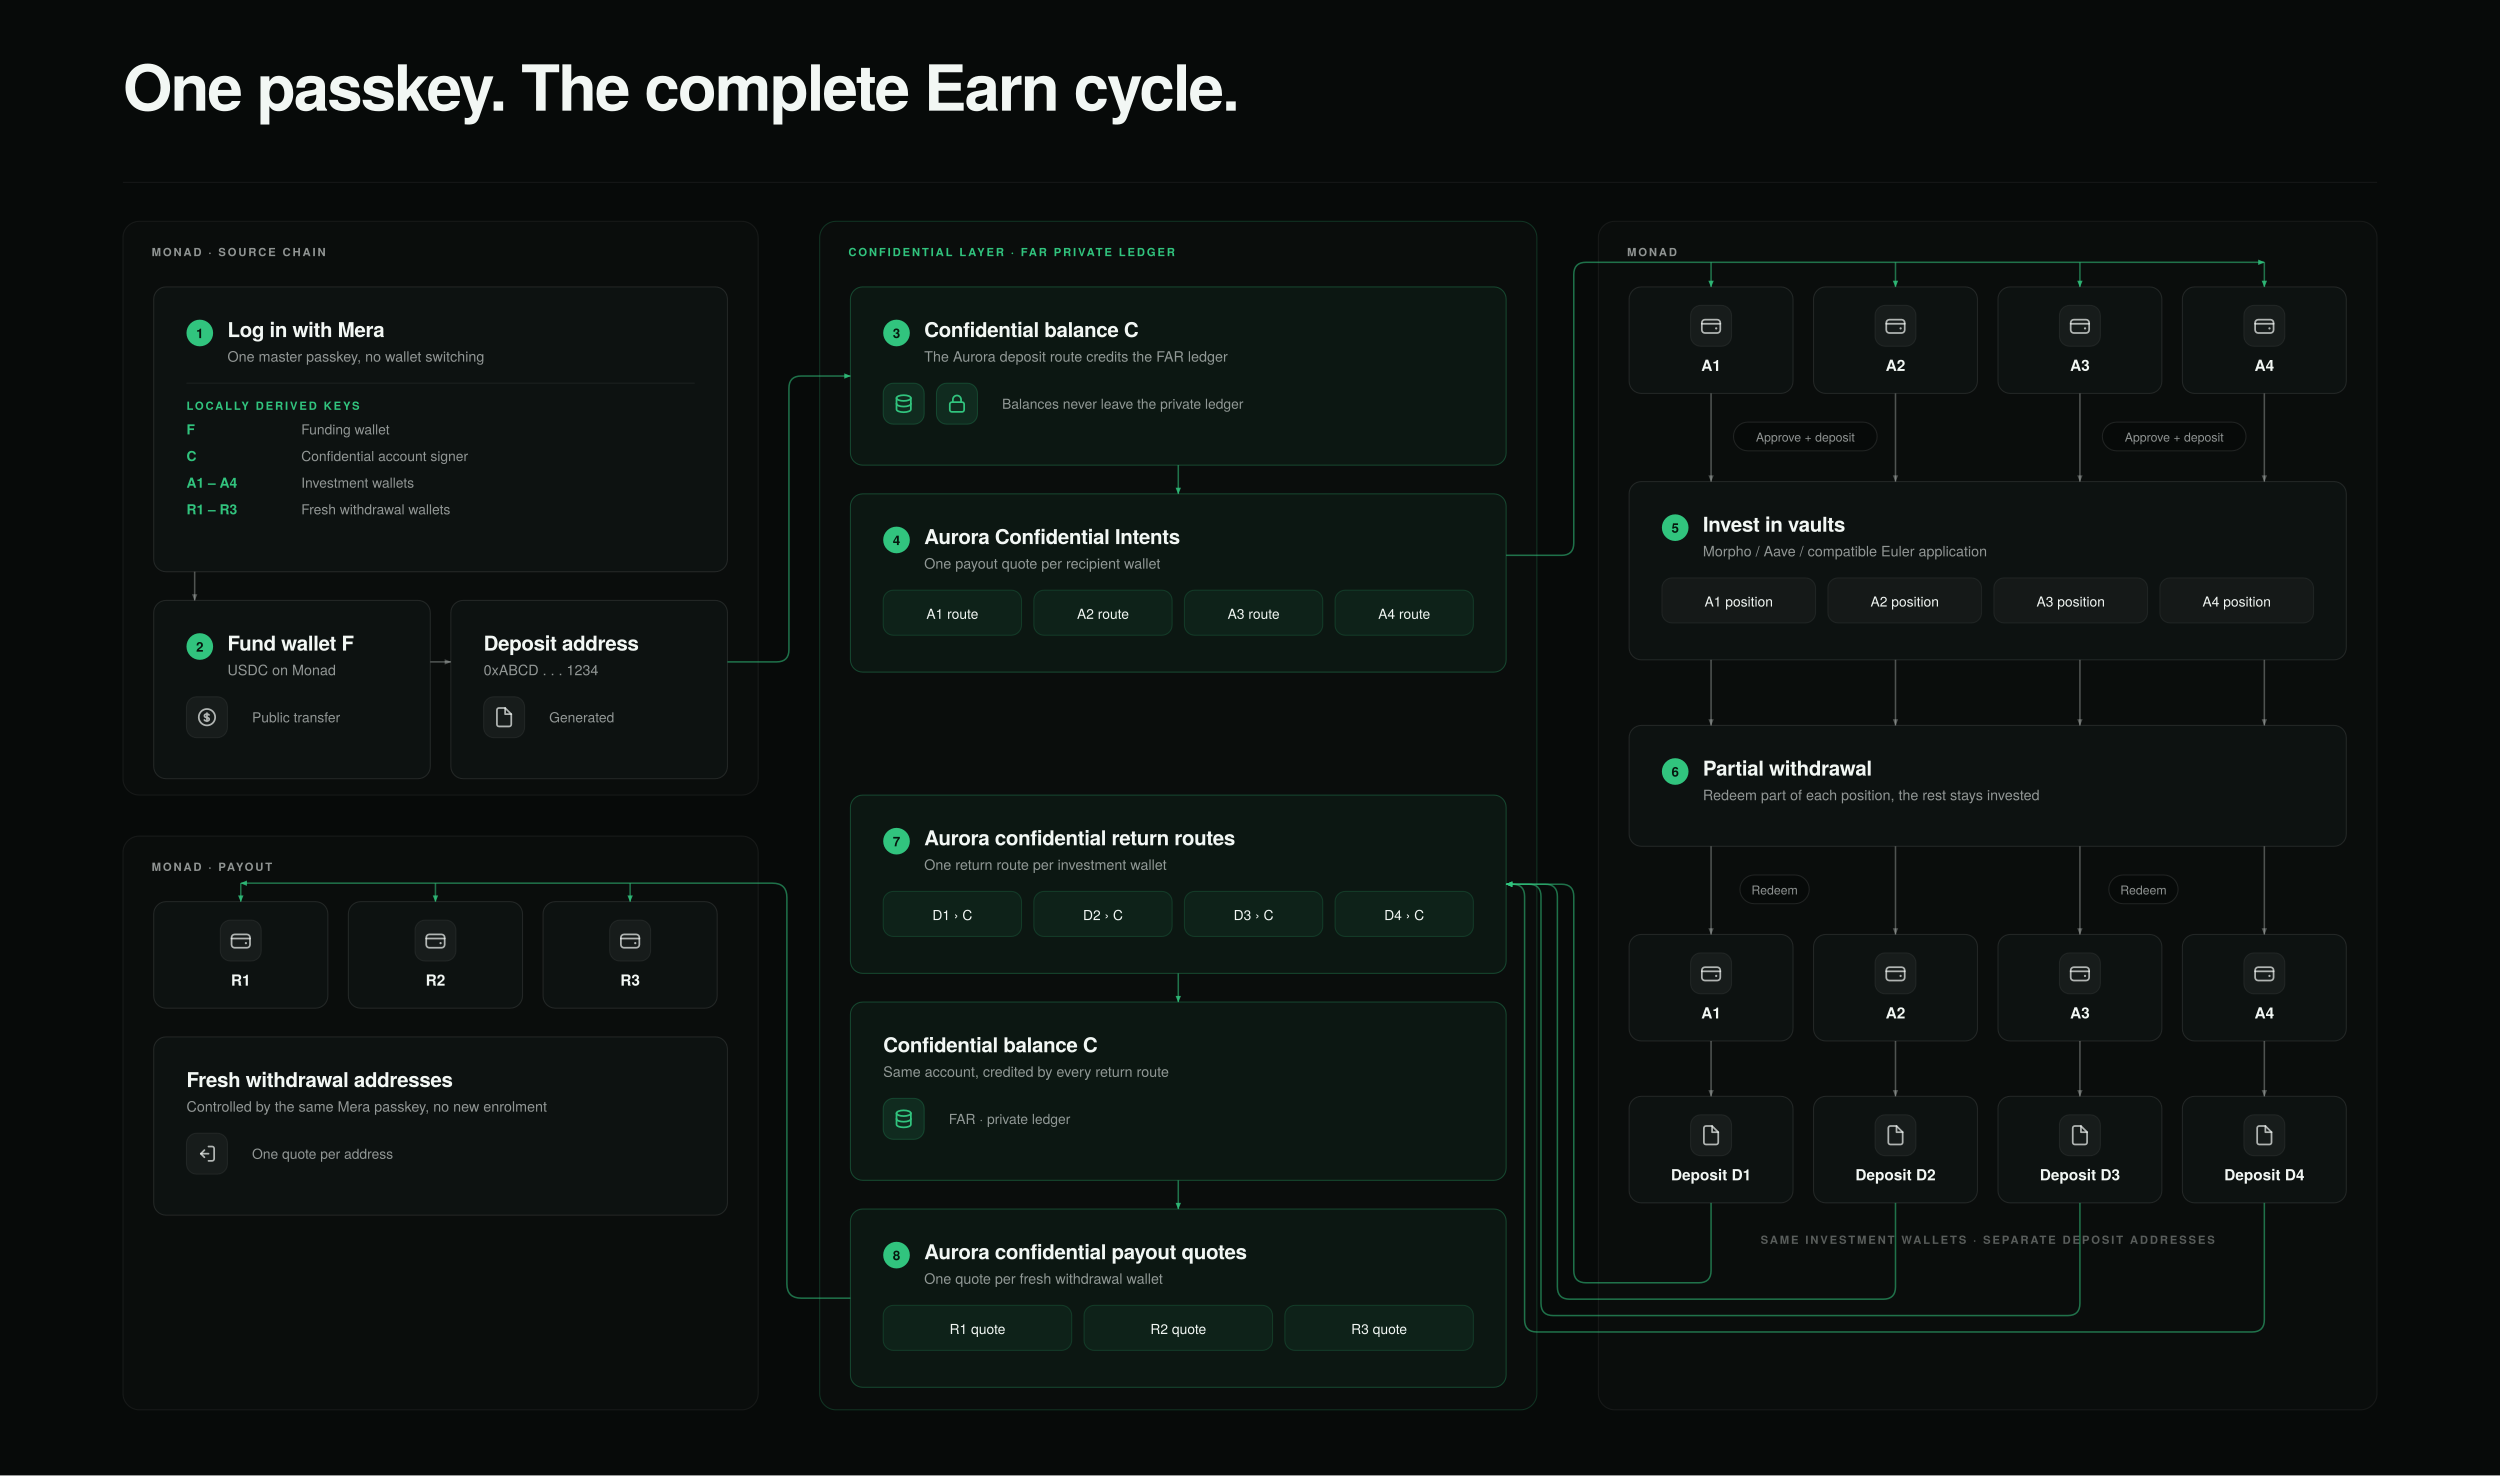
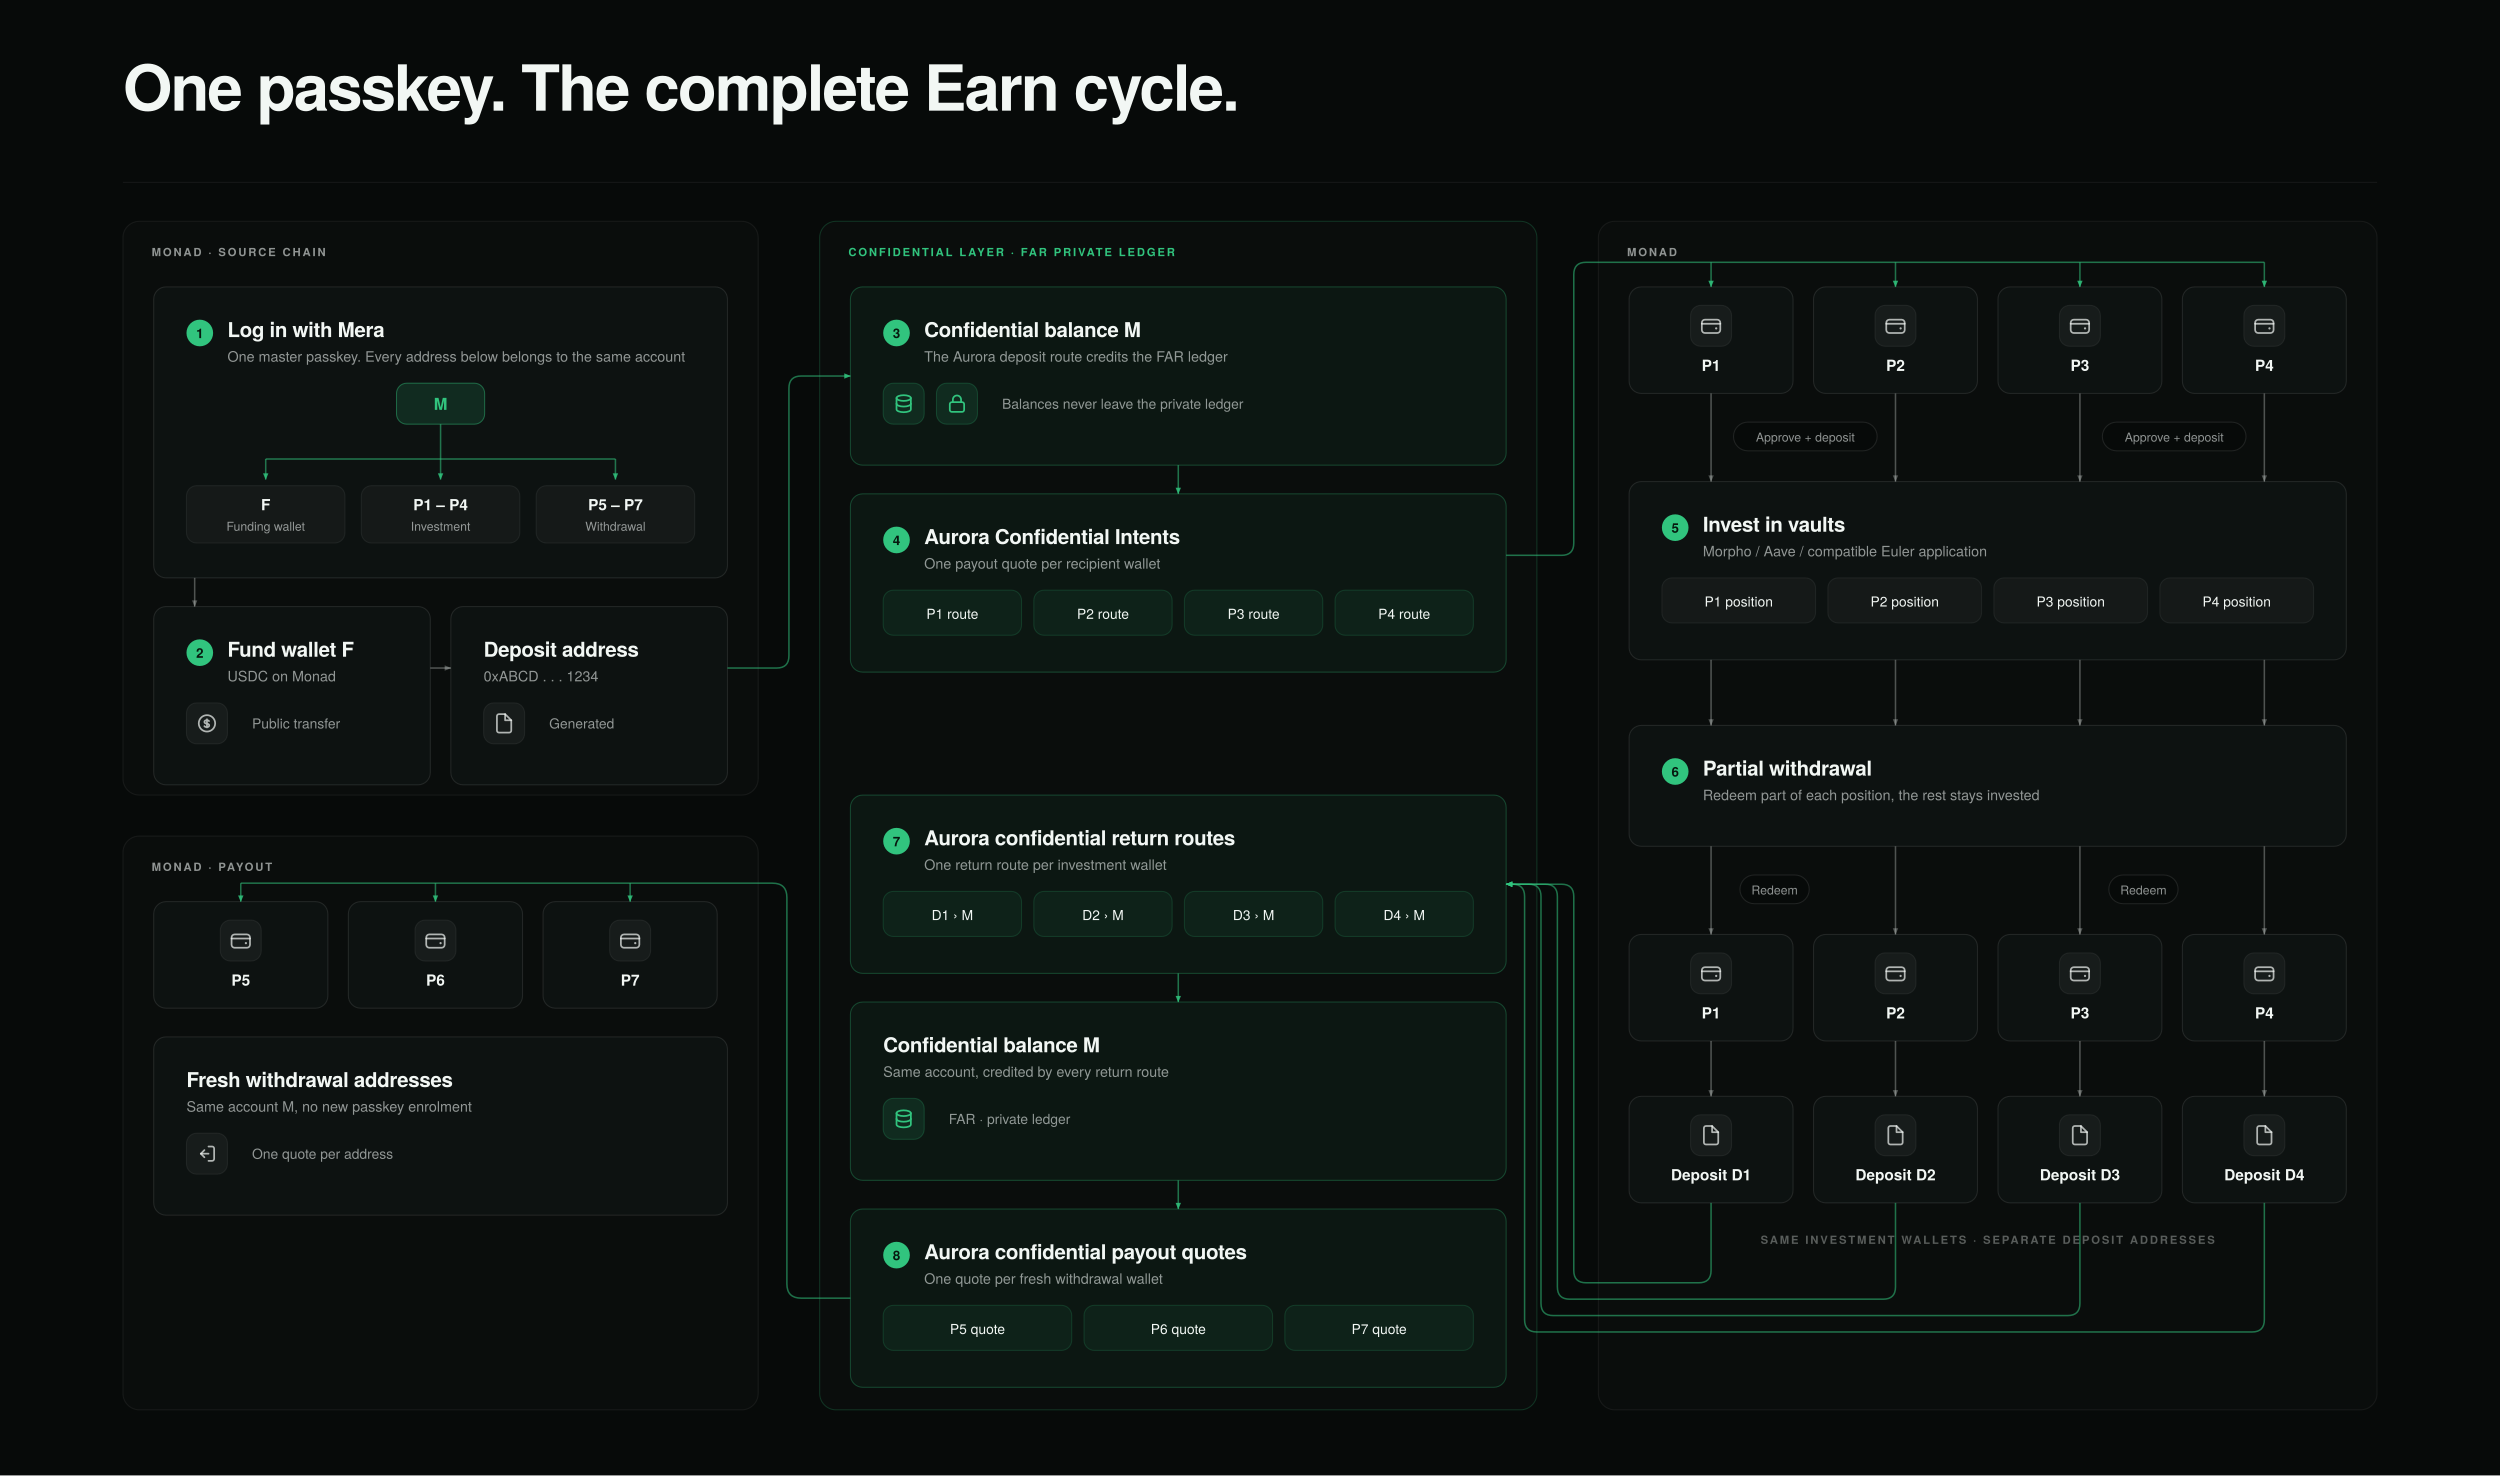
<svg xmlns="http://www.w3.org/2000/svg" width="2440" height="1440" viewBox="0 0 2440 1440">
  <defs>
    <marker id="tipN" viewBox="0 0 10 10" refX="8" refY="5" markerWidth="5" markerHeight="5" orient="auto">
      <path d="M0,1.5 L8.5,5 L0,8.5 Z" fill="rgba(242,247,244,0.3)" />
    </marker>
    <marker id="tipP" viewBox="0 0 10 10" refX="8" refY="5" markerWidth="5" markerHeight="5" orient="auto">
      <path d="M0,1.5 L8.5,5 L0,8.5 Z" fill="#31c47e" fill-opacity="0.85" />
    </marker>
  </defs>
  <rect width="2440" height="1440" fill="#070a09" />
  <text x="120" y="108" font-family="Helvetica Neue" font-size="62" font-weight="700" fill="#f2f7f4" letter-spacing="-1.8" text-anchor="start">One passkey. The complete Earn cycle.</text>
  <path d="M120,178 H2320" stroke="rgba(255,255,255,0.06)" />
  <rect x="120" y="216" width="620" height="560" rx="16" fill="rgba(255,255,255,0.014)" stroke="rgba(255,255,255,0.06)" />
  <text x="148" y="250" font-family="Helvetica Neue" font-size="11" font-weight="600" fill="rgba(242,247,244,0.58)" letter-spacing="1.8" text-anchor="start">MONAD · SOURCE CHAIN</text>
  <rect x="800" y="216" width="700" height="1160" rx="16" fill="rgba(255,255,255,0.014)" stroke="rgba(49,196,126,0.22)" />
  <text x="828" y="250" font-family="Helvetica Neue" font-size="11" font-weight="600" fill="#31c47e" letter-spacing="1.8" text-anchor="start">CONFIDENTIAL LAYER · FAR PRIVATE LEDGER</text>
  <rect x="1560" y="216" width="760" height="1160" rx="16" fill="rgba(255,255,255,0.014)" stroke="rgba(255,255,255,0.06)" />
  <text x="1588" y="250" font-family="Helvetica Neue" font-size="11" font-weight="600" fill="rgba(242,247,244,0.58)" letter-spacing="1.8" text-anchor="start">MONAD</text>
  <rect x="120" y="816" width="620" height="560" rx="16" fill="rgba(255,255,255,0.014)" stroke="rgba(255,255,255,0.06)" />
  <text x="148" y="850" font-family="Helvetica Neue" font-size="11" font-weight="600" fill="rgba(242,247,244,0.58)" letter-spacing="1.8" text-anchor="start">MONAD · PAYOUT</text>
-   <rect x="150" y="280" width="560" height="278" rx="12" fill="#0d1211" stroke="rgba(255,255,255,0.1)" />
+   <rect x="150" y="280" width="560" height="284" rx="12" fill="#0d1211" stroke="rgba(255,255,255,0.1)" />
  <circle cx="195" cy="325" r="13" fill="#31c47e" />
  <text x="195" y="330" font-family="Helvetica Neue" font-size="13" font-weight="700" fill="#06170e" letter-spacing="0" text-anchor="middle">1</text>
  <text x="222" y="329" font-family="Helvetica Neue" font-size="20" font-weight="600" fill="#f2f7f4" letter-spacing="-0.3" text-anchor="start">Log in with Mera</text>
-   <text x="222" y="353" font-family="Helvetica Neue" font-size="14" font-weight="400" fill="rgba(242,247,244,0.58)" letter-spacing="0" text-anchor="start">One master passkey, no wallet switching</text>
-   <path d="M182,374 H678" stroke="rgba(255,255,255,0.06)" />
-   <text x="182" y="400" font-family="Helvetica Neue" font-size="11" font-weight="600" fill="#31c47e" letter-spacing="1.8" text-anchor="start">LOCALLY DERIVED KEYS</text>
-   <text x="182" y="424" font-family="Helvetica Neue" font-size="13.5" font-weight="600" fill="#31c47e" letter-spacing="0" text-anchor="start">F</text>
-   <text x="294" y="424" font-family="Helvetica Neue" font-size="13.5" font-weight="400" fill="rgba(242,247,244,0.58)" letter-spacing="0" text-anchor="start">Funding wallet</text>
-   <text x="182" y="450" font-family="Helvetica Neue" font-size="13.5" font-weight="600" fill="#31c47e" letter-spacing="0" text-anchor="start">C</text>
-   <text x="294" y="450" font-family="Helvetica Neue" font-size="13.5" font-weight="400" fill="rgba(242,247,244,0.58)" letter-spacing="0" text-anchor="start">Confidential account signer</text>
-   <text x="182" y="476" font-family="Helvetica Neue" font-size="13.5" font-weight="600" fill="#31c47e" letter-spacing="0" text-anchor="start">A1 – A4</text>
-   <text x="294" y="476" font-family="Helvetica Neue" font-size="13.5" font-weight="400" fill="rgba(242,247,244,0.58)" letter-spacing="0" text-anchor="start">Investment wallets</text>
-   <text x="182" y="502" font-family="Helvetica Neue" font-size="13.5" font-weight="600" fill="#31c47e" letter-spacing="0" text-anchor="start">R1 – R3</text>
-   <text x="294" y="502" font-family="Helvetica Neue" font-size="13.5" font-weight="400" fill="rgba(242,247,244,0.58)" letter-spacing="0" text-anchor="start">Fresh withdrawal wallets</text>
-   <rect x="150" y="586" width="270" height="174" rx="12" fill="#0d1211" stroke="rgba(255,255,255,0.1)" />
-   <circle cx="195" cy="631" r="13" fill="#31c47e" />
-   <text x="195" y="636" font-family="Helvetica Neue" font-size="13" font-weight="700" fill="#06170e" letter-spacing="0" text-anchor="middle">2</text>
-   <text x="222" y="635" font-family="Helvetica Neue" font-size="20" font-weight="600" fill="#f2f7f4" letter-spacing="-0.3" text-anchor="start">Fund wallet F</text>
-   <text x="222" y="659" font-family="Helvetica Neue" font-size="14" font-weight="400" fill="rgba(242,247,244,0.58)" letter-spacing="0" text-anchor="start">USDC on Monad</text>
-   <rect x="182" y="680" width="40" height="40" rx="10" fill="rgba(255,255,255,0.045)" stroke="rgba(255,255,255,0.06)" />
-   <g transform="translate(190 688) scale(1)" color="rgba(242,247,244,0.7)" stroke="rgba(242,247,244,0.7)" stroke-width="1.7" fill="none" stroke-linecap="round" stroke-linejoin="round">
+   <text x="222" y="353" font-family="Helvetica Neue" font-size="14" font-weight="400" fill="rgba(242,247,244,0.58)" letter-spacing="0" text-anchor="start">One master passkey. Every address below belongs to the same account</text>
+   <rect x="387" y="374" width="86" height="40" rx="10" fill="rgba(49,196,126,0.14)" stroke="rgba(49,196,126,0.45)" />
+   <text x="430" y="400" font-family="Helvetica Neue" font-size="16" font-weight="700" fill="#31c47e" letter-spacing="0" text-anchor="middle">M</text>
+   <path d="M430,414 V448" stroke="rgba(49,196,126,0.55)" stroke-width="1.5" fill="none" />
+   <path d="M259.333,448 H600.667" stroke="rgba(49,196,126,0.55)" stroke-width="1.5" fill="none" />
+   <path d="M259.333,448 V468" stroke="rgba(49,196,126,0.55)" stroke-width="1.5" fill="none" marker-end="url(#tipP)" />
+   <path d="M430,448 V468" stroke="rgba(49,196,126,0.55)" stroke-width="1.5" fill="none" marker-end="url(#tipP)" />
+   <path d="M600.667,448 V468" stroke="rgba(49,196,126,0.55)" stroke-width="1.5" fill="none" marker-end="url(#tipP)" />
+   <rect x="182" y="474" width="154.667" height="56" rx="10" fill="rgba(255,255,255,0.035)" stroke="rgba(255,255,255,0.06)" />
+   <text x="259.333" y="498" font-family="Helvetica Neue" font-size="15" font-weight="600" fill="#f2f7f4" letter-spacing="0" text-anchor="middle">F</text>
+   <text x="259.333" y="518" font-family="Helvetica Neue" font-size="12" font-weight="400" fill="rgba(242,247,244,0.58)" letter-spacing="0" text-anchor="middle">Funding wallet</text>
+   <rect x="352.667" y="474" width="154.667" height="56" rx="10" fill="rgba(255,255,255,0.035)" stroke="rgba(255,255,255,0.06)" />
+   <text x="430" y="498" font-family="Helvetica Neue" font-size="15" font-weight="600" fill="#f2f7f4" letter-spacing="0" text-anchor="middle">P1 – P4</text>
+   <text x="430" y="518" font-family="Helvetica Neue" font-size="12" font-weight="400" fill="rgba(242,247,244,0.58)" letter-spacing="0" text-anchor="middle">Investment</text>
+   <rect x="523.333" y="474" width="154.667" height="56" rx="10" fill="rgba(255,255,255,0.035)" stroke="rgba(255,255,255,0.06)" />
+   <text x="600.667" y="498" font-family="Helvetica Neue" font-size="15" font-weight="600" fill="#f2f7f4" letter-spacing="0" text-anchor="middle">P5 – P7</text>
+   <text x="600.667" y="518" font-family="Helvetica Neue" font-size="12" font-weight="400" fill="rgba(242,247,244,0.58)" letter-spacing="0" text-anchor="middle">Withdrawal</text>
+   <rect x="150" y="592" width="270" height="174" rx="12" fill="#0d1211" stroke="rgba(255,255,255,0.1)" />
+   <circle cx="195" cy="637" r="13" fill="#31c47e" />
+   <text x="195" y="642" font-family="Helvetica Neue" font-size="13" font-weight="700" fill="#06170e" letter-spacing="0" text-anchor="middle">2</text>
+   <text x="222" y="641" font-family="Helvetica Neue" font-size="20" font-weight="600" fill="#f2f7f4" letter-spacing="-0.3" text-anchor="start">Fund wallet F</text>
+   <text x="222" y="665" font-family="Helvetica Neue" font-size="14" font-weight="400" fill="rgba(242,247,244,0.58)" letter-spacing="0" text-anchor="start">USDC on Monad</text>
+   <rect x="182" y="686" width="40" height="40" rx="10" fill="rgba(255,255,255,0.045)" stroke="rgba(255,255,255,0.06)" />
+   <g transform="translate(190 694) scale(1)" color="rgba(242,247,244,0.7)" stroke="rgba(242,247,244,0.7)" stroke-width="1.7" fill="none" stroke-linecap="round" stroke-linejoin="round">
    <circle cx="12" cy="12" r="8" />
    <path d="M12 8v8M14 9.8c-.5-.6-1.3-.9-2.2-.9-1.3 0-2.3.7-2.3 1.7s.9 1.5 2.3 1.7 2.4.6 2.4 1.7-1 1.7-2.4 1.7c-1 0-1.8-.3-2.3-1" />
  </g>
-   <text x="246" y="705" font-family="Helvetica Neue" font-size="13.5" font-weight="400" fill="rgba(242,247,244,0.58)" letter-spacing="0" text-anchor="start">Public transfer</text>
-   <rect x="440" y="586" width="270" height="174" rx="12" fill="#0d1211" stroke="rgba(255,255,255,0.1)" />
-   <text x="472" y="635" font-family="Helvetica Neue" font-size="20" font-weight="600" fill="#f2f7f4" letter-spacing="-0.3" text-anchor="start">Deposit address</text>
-   <text x="472" y="659" font-family="Helvetica Neue" font-size="14" font-weight="400" fill="rgba(242,247,244,0.58)" letter-spacing="0" text-anchor="start">0xABCD . . . 1234</text>
-   <rect x="472" y="680" width="40" height="40" rx="10" fill="rgba(255,255,255,0.045)" stroke="rgba(255,255,255,0.06)" />
-   <g transform="translate(480 688) scale(1)" color="rgba(242,247,244,0.7)" stroke="rgba(242,247,244,0.7)" stroke-width="1.7" fill="none" stroke-linecap="round" stroke-linejoin="round">
-     <path d="M13 3H7a2 2 0 0 0-2 2v14a2 2 0 0 0 2 2h10a2 2 0 0 0 2-2V9l-6-6Z" />
-     <path d="M13 3v6h6" />
-   </g>
-   <text x="536" y="705" font-family="Helvetica Neue" font-size="13.5" font-weight="400" fill="rgba(242,247,244,0.58)" letter-spacing="0" text-anchor="start">Generated</text>
-   <path d="M190,558 V586" stroke="rgba(242,247,244,0.3)" stroke-width="1.5" fill="none" marker-end="url(#tipN)" />
-   <path d="M420,646 H440" stroke="rgba(242,247,244,0.3)" stroke-width="1.5" fill="none" marker-end="url(#tipN)" />
+   <text x="246" y="711" font-family="Helvetica Neue" font-size="13.5" font-weight="400" fill="rgba(242,247,244,0.58)" letter-spacing="0" text-anchor="start">Public transfer</text>
+   <rect x="440" y="592" width="270" height="174" rx="12" fill="#0d1211" stroke="rgba(255,255,255,0.1)" />
+   <text x="472" y="641" font-family="Helvetica Neue" font-size="20" font-weight="600" fill="#f2f7f4" letter-spacing="-0.3" text-anchor="start">Deposit address</text>
+   <text x="472" y="665" font-family="Helvetica Neue" font-size="14" font-weight="400" fill="rgba(242,247,244,0.58)" letter-spacing="0" text-anchor="start">0xABCD . . . 1234</text>
+   <rect x="472" y="686" width="40" height="40" rx="10" fill="rgba(255,255,255,0.045)" stroke="rgba(255,255,255,0.06)" />
+   <g transform="translate(480 694) scale(1)" color="rgba(242,247,244,0.7)" stroke="rgba(242,247,244,0.7)" stroke-width="1.7" fill="none" stroke-linecap="round" stroke-linejoin="round">
+     <path d="M13 3H7a2 2 0 0 0-2 2v14a2 2 0 0 0 2 2h10a2 2 0 0 0 2-2V9l-6-6Z" />
+     <path d="M13 3v6h6" />
+   </g>
+   <text x="536" y="711" font-family="Helvetica Neue" font-size="13.5" font-weight="400" fill="rgba(242,247,244,0.58)" letter-spacing="0" text-anchor="start">Generated</text>
+   <path d="M190,564 V592" stroke="rgba(242,247,244,0.3)" stroke-width="1.5" fill="none" marker-end="url(#tipN)" />
+   <path d="M420,652 H440" stroke="rgba(242,247,244,0.3)" stroke-width="1.5" fill="none" marker-end="url(#tipN)" />
  <rect x="830" y="280" width="640" height="174" rx="12" fill="#0c1712" stroke="rgba(49,196,126,0.3)" />
  <circle cx="875" cy="325" r="13" fill="#31c47e" />
  <text x="875" y="330" font-family="Helvetica Neue" font-size="13" font-weight="700" fill="#06170e" letter-spacing="0" text-anchor="middle">3</text>
-   <text x="902" y="329" font-family="Helvetica Neue" font-size="20" font-weight="600" fill="#f2f7f4" letter-spacing="-0.3" text-anchor="start">Confidential balance C</text>
+   <text x="902" y="329" font-family="Helvetica Neue" font-size="20" font-weight="600" fill="#f2f7f4" letter-spacing="-0.3" text-anchor="start">Confidential balance M</text>
  <text x="902" y="353" font-family="Helvetica Neue" font-size="14" font-weight="400" fill="rgba(242,247,244,0.58)" letter-spacing="0" text-anchor="start">The Aurora deposit route credits the FAR ledger</text>
  <rect x="862" y="374" width="40" height="40" rx="10" fill="rgba(49,196,126,0.12)" stroke="rgba(49,196,126,0.22)" />
  <g transform="translate(870 382) scale(1)" color="#31c47e" stroke="#31c47e" stroke-width="1.7" fill="none" stroke-linecap="round" stroke-linejoin="round">
    <ellipse cx="12" cy="6.5" rx="7" ry="2.8" />
    <path d="M5 6.5v11c0 1.6 3.1 2.8 7 2.8s7-1.2 7-2.8v-11" />
    <path d="M5 12c0 1.6 3.1 2.8 7 2.8s7-1.2 7-2.8" />
  </g>
  <rect x="914" y="374" width="40" height="40" rx="10" fill="rgba(49,196,126,0.12)" stroke="rgba(49,196,126,0.22)" />
  <g transform="translate(922 382) scale(1)" color="#31c47e" stroke="#31c47e" stroke-width="1.7" fill="none" stroke-linecap="round" stroke-linejoin="round">
    <rect x="5" y="10.5" width="14" height="9.5" rx="2" />
    <path d="M8 10.5V8a4 4 0 0 1 8 0v2.5" />
  </g>
  <text x="978" y="399" font-family="Helvetica Neue" font-size="13.5" font-weight="400" fill="rgba(242,247,244,0.58)" letter-spacing="0" text-anchor="start">Balances never leave the private ledger</text>
  <rect x="830" y="482" width="640" height="174" rx="12" fill="#0c1712" stroke="rgba(49,196,126,0.3)" />
  <circle cx="875" cy="527" r="13" fill="#31c47e" />
  <text x="875" y="532" font-family="Helvetica Neue" font-size="13" font-weight="700" fill="#06170e" letter-spacing="0" text-anchor="middle">4</text>
  <text x="902" y="531" font-family="Helvetica Neue" font-size="20" font-weight="600" fill="#f2f7f4" letter-spacing="-0.3" text-anchor="start">Aurora Confidential Intents</text>
  <text x="902" y="555" font-family="Helvetica Neue" font-size="14" font-weight="400" fill="rgba(242,247,244,0.58)" letter-spacing="0" text-anchor="start">One payout quote per recipient wallet</text>
  <rect x="862" y="576" width="135" height="44" rx="10" fill="rgba(49,196,126,0.07)" stroke="rgba(49,196,126,0.18)" />
-   <text x="929.5" y="604" font-family="Helvetica Neue" font-size="13.5" font-weight="500" fill="#f2f7f4" letter-spacing="0" text-anchor="middle">A1 route</text>
+   <text x="929.5" y="604" font-family="Helvetica Neue" font-size="13.5" font-weight="500" fill="#f2f7f4" letter-spacing="0" text-anchor="middle">P1 route</text>
  <rect x="1009" y="576" width="135" height="44" rx="10" fill="rgba(49,196,126,0.07)" stroke="rgba(49,196,126,0.18)" />
-   <text x="1076.5" y="604" font-family="Helvetica Neue" font-size="13.5" font-weight="500" fill="#f2f7f4" letter-spacing="0" text-anchor="middle">A2 route</text>
+   <text x="1076.5" y="604" font-family="Helvetica Neue" font-size="13.5" font-weight="500" fill="#f2f7f4" letter-spacing="0" text-anchor="middle">P2 route</text>
  <rect x="1156" y="576" width="135" height="44" rx="10" fill="rgba(49,196,126,0.07)" stroke="rgba(49,196,126,0.18)" />
-   <text x="1223.5" y="604" font-family="Helvetica Neue" font-size="13.5" font-weight="500" fill="#f2f7f4" letter-spacing="0" text-anchor="middle">A3 route</text>
+   <text x="1223.5" y="604" font-family="Helvetica Neue" font-size="13.5" font-weight="500" fill="#f2f7f4" letter-spacing="0" text-anchor="middle">P3 route</text>
  <rect x="1303" y="576" width="135" height="44" rx="10" fill="rgba(49,196,126,0.07)" stroke="rgba(49,196,126,0.18)" />
-   <text x="1370.5" y="604" font-family="Helvetica Neue" font-size="13.5" font-weight="500" fill="#f2f7f4" letter-spacing="0" text-anchor="middle">A4 route</text>
+   <text x="1370.5" y="604" font-family="Helvetica Neue" font-size="13.5" font-weight="500" fill="#f2f7f4" letter-spacing="0" text-anchor="middle">P4 route</text>
  <rect x="830" y="776" width="640" height="174" rx="12" fill="#0c1712" stroke="rgba(49,196,126,0.3)" />
  <circle cx="875" cy="821" r="13" fill="#31c47e" />
  <text x="875" y="826" font-family="Helvetica Neue" font-size="13" font-weight="700" fill="#06170e" letter-spacing="0" text-anchor="middle">7</text>
  <text x="902" y="825" font-family="Helvetica Neue" font-size="20" font-weight="600" fill="#f2f7f4" letter-spacing="-0.3" text-anchor="start">Aurora confidential return routes</text>
  <text x="902" y="849" font-family="Helvetica Neue" font-size="14" font-weight="400" fill="rgba(242,247,244,0.58)" letter-spacing="0" text-anchor="start">One return route per investment wallet</text>
  <rect x="862" y="870" width="135" height="44" rx="10" fill="rgba(49,196,126,0.07)" stroke="rgba(49,196,126,0.18)" />
-   <text x="929.5" y="898" font-family="Helvetica Neue" font-size="13.5" font-weight="500" fill="#f2f7f4" letter-spacing="0" text-anchor="middle">D1 › C</text>
+   <text x="929.5" y="898" font-family="Helvetica Neue" font-size="13.5" font-weight="500" fill="#f2f7f4" letter-spacing="0" text-anchor="middle">D1 › M</text>
  <rect x="1009" y="870" width="135" height="44" rx="10" fill="rgba(49,196,126,0.07)" stroke="rgba(49,196,126,0.18)" />
-   <text x="1076.5" y="898" font-family="Helvetica Neue" font-size="13.5" font-weight="500" fill="#f2f7f4" letter-spacing="0" text-anchor="middle">D2 › C</text>
+   <text x="1076.5" y="898" font-family="Helvetica Neue" font-size="13.5" font-weight="500" fill="#f2f7f4" letter-spacing="0" text-anchor="middle">D2 › M</text>
  <rect x="1156" y="870" width="135" height="44" rx="10" fill="rgba(49,196,126,0.07)" stroke="rgba(49,196,126,0.18)" />
-   <text x="1223.5" y="898" font-family="Helvetica Neue" font-size="13.5" font-weight="500" fill="#f2f7f4" letter-spacing="0" text-anchor="middle">D3 › C</text>
+   <text x="1223.5" y="898" font-family="Helvetica Neue" font-size="13.5" font-weight="500" fill="#f2f7f4" letter-spacing="0" text-anchor="middle">D3 › M</text>
  <rect x="1303" y="870" width="135" height="44" rx="10" fill="rgba(49,196,126,0.07)" stroke="rgba(49,196,126,0.18)" />
-   <text x="1370.5" y="898" font-family="Helvetica Neue" font-size="13.5" font-weight="500" fill="#f2f7f4" letter-spacing="0" text-anchor="middle">D4 › C</text>
+   <text x="1370.5" y="898" font-family="Helvetica Neue" font-size="13.5" font-weight="500" fill="#f2f7f4" letter-spacing="0" text-anchor="middle">D4 › M</text>
  <rect x="830" y="978" width="640" height="174" rx="12" fill="#0c1712" stroke="rgba(49,196,126,0.3)" />
-   <text x="862" y="1027" font-family="Helvetica Neue" font-size="20" font-weight="600" fill="#f2f7f4" letter-spacing="-0.3" text-anchor="start">Confidential balance C</text>
+   <text x="862" y="1027" font-family="Helvetica Neue" font-size="20" font-weight="600" fill="#f2f7f4" letter-spacing="-0.3" text-anchor="start">Confidential balance M</text>
  <text x="862" y="1051" font-family="Helvetica Neue" font-size="14" font-weight="400" fill="rgba(242,247,244,0.58)" letter-spacing="0" text-anchor="start">Same account, credited by every return route</text>
  <rect x="862" y="1072" width="40" height="40" rx="10" fill="rgba(49,196,126,0.12)" stroke="rgba(49,196,126,0.22)" />
  <g transform="translate(870 1080) scale(1)" color="#31c47e" stroke="#31c47e" stroke-width="1.7" fill="none" stroke-linecap="round" stroke-linejoin="round">
    <ellipse cx="12" cy="6.5" rx="7" ry="2.8" />
    <path d="M5 6.5v11c0 1.6 3.1 2.8 7 2.8s7-1.2 7-2.8v-11" />
    <path d="M5 12c0 1.6 3.1 2.8 7 2.8s7-1.2 7-2.8" />
  </g>
  <text x="926" y="1097" font-family="Helvetica Neue" font-size="13.5" font-weight="400" fill="rgba(242,247,244,0.58)" letter-spacing="0" text-anchor="start">FAR · private ledger</text>
  <rect x="830" y="1180" width="640" height="174" rx="12" fill="#0c1712" stroke="rgba(49,196,126,0.3)" />
  <circle cx="875" cy="1225" r="13" fill="#31c47e" />
  <text x="875" y="1230" font-family="Helvetica Neue" font-size="13" font-weight="700" fill="#06170e" letter-spacing="0" text-anchor="middle">8</text>
  <text x="902" y="1229" font-family="Helvetica Neue" font-size="20" font-weight="600" fill="#f2f7f4" letter-spacing="-0.3" text-anchor="start">Aurora confidential payout quotes</text>
  <text x="902" y="1253" font-family="Helvetica Neue" font-size="14" font-weight="400" fill="rgba(242,247,244,0.58)" letter-spacing="0" text-anchor="start">One quote per fresh withdrawal wallet</text>
  <rect x="862" y="1274" width="184" height="44" rx="10" fill="rgba(49,196,126,0.07)" stroke="rgba(49,196,126,0.18)" />
-   <text x="954" y="1302" font-family="Helvetica Neue" font-size="13.5" font-weight="500" fill="#f2f7f4" letter-spacing="0" text-anchor="middle">R1 quote</text>
+   <text x="954" y="1302" font-family="Helvetica Neue" font-size="13.5" font-weight="500" fill="#f2f7f4" letter-spacing="0" text-anchor="middle">P5 quote</text>
  <rect x="1058" y="1274" width="184" height="44" rx="10" fill="rgba(49,196,126,0.07)" stroke="rgba(49,196,126,0.18)" />
-   <text x="1150" y="1302" font-family="Helvetica Neue" font-size="13.5" font-weight="500" fill="#f2f7f4" letter-spacing="0" text-anchor="middle">R2 quote</text>
+   <text x="1150" y="1302" font-family="Helvetica Neue" font-size="13.5" font-weight="500" fill="#f2f7f4" letter-spacing="0" text-anchor="middle">P6 quote</text>
  <rect x="1254" y="1274" width="184" height="44" rx="10" fill="rgba(49,196,126,0.07)" stroke="rgba(49,196,126,0.18)" />
-   <text x="1346" y="1302" font-family="Helvetica Neue" font-size="13.5" font-weight="500" fill="#f2f7f4" letter-spacing="0" text-anchor="middle">R3 quote</text>
+   <text x="1346" y="1302" font-family="Helvetica Neue" font-size="13.5" font-weight="500" fill="#f2f7f4" letter-spacing="0" text-anchor="middle">P7 quote</text>
  <path d="M1150,454 V482" stroke="rgba(49,196,126,0.55)" stroke-width="1.5" fill="none" marker-end="url(#tipP)" />
  <path d="M1150,950 V978" stroke="rgba(49,196,126,0.55)" stroke-width="1.5" fill="none" marker-end="url(#tipP)" />
  <path d="M1150,1152 V1180" stroke="rgba(49,196,126,0.55)" stroke-width="1.5" fill="none" marker-end="url(#tipP)" />
-   <path d="M710,646 L758,646 Q770,646 770,634 L770,379 Q770,367 782,367 L830,367" stroke="rgba(49,196,126,0.55)" stroke-width="1.5" fill="none" marker-end="url(#tipP)" />
+   <path d="M710,652 L758,652 Q770,652 770,640 L770,379 Q770,367 782,367 L830,367" stroke="rgba(49,196,126,0.55)" stroke-width="1.5" fill="none" marker-end="url(#tipP)" />
  <rect x="1590" y="280" width="160" height="104" rx="12" fill="#0d1211" stroke="rgba(255,255,255,0.1)" />
  <rect x="1650" y="298" width="40" height="40" rx="10" fill="rgba(255,255,255,0.045)" stroke="rgba(255,255,255,0.06)" />
  <g transform="translate(1658 306) scale(1)" color="rgba(242,247,244,0.7)" stroke="rgba(242,247,244,0.7)" stroke-width="1.7" fill="none" stroke-linecap="round" stroke-linejoin="round">
    <rect x="3" y="6" width="18" height="13" rx="3" />
    <path d="M3 10h18" />
    <circle cx="17" cy="14.5" r="1.1" fill="currentColor" stroke="none" />
  </g>
-   <text x="1670" y="362" font-family="Helvetica Neue" font-size="15" font-weight="600" fill="#f2f7f4" letter-spacing="0" text-anchor="middle">A1</text>
+   <text x="1670" y="362" font-family="Helvetica Neue" font-size="15" font-weight="600" fill="#f2f7f4" letter-spacing="0" text-anchor="middle">P1</text>
  <rect x="1770" y="280" width="160" height="104" rx="12" fill="#0d1211" stroke="rgba(255,255,255,0.1)" />
  <rect x="1830" y="298" width="40" height="40" rx="10" fill="rgba(255,255,255,0.045)" stroke="rgba(255,255,255,0.06)" />
  <g transform="translate(1838 306) scale(1)" color="rgba(242,247,244,0.7)" stroke="rgba(242,247,244,0.7)" stroke-width="1.7" fill="none" stroke-linecap="round" stroke-linejoin="round">
    <rect x="3" y="6" width="18" height="13" rx="3" />
    <path d="M3 10h18" />
    <circle cx="17" cy="14.5" r="1.1" fill="currentColor" stroke="none" />
  </g>
-   <text x="1850" y="362" font-family="Helvetica Neue" font-size="15" font-weight="600" fill="#f2f7f4" letter-spacing="0" text-anchor="middle">A2</text>
+   <text x="1850" y="362" font-family="Helvetica Neue" font-size="15" font-weight="600" fill="#f2f7f4" letter-spacing="0" text-anchor="middle">P2</text>
  <rect x="1950" y="280" width="160" height="104" rx="12" fill="#0d1211" stroke="rgba(255,255,255,0.1)" />
  <rect x="2010" y="298" width="40" height="40" rx="10" fill="rgba(255,255,255,0.045)" stroke="rgba(255,255,255,0.06)" />
  <g transform="translate(2018 306) scale(1)" color="rgba(242,247,244,0.7)" stroke="rgba(242,247,244,0.7)" stroke-width="1.7" fill="none" stroke-linecap="round" stroke-linejoin="round">
    <rect x="3" y="6" width="18" height="13" rx="3" />
    <path d="M3 10h18" />
    <circle cx="17" cy="14.5" r="1.1" fill="currentColor" stroke="none" />
  </g>
-   <text x="2030" y="362" font-family="Helvetica Neue" font-size="15" font-weight="600" fill="#f2f7f4" letter-spacing="0" text-anchor="middle">A3</text>
+   <text x="2030" y="362" font-family="Helvetica Neue" font-size="15" font-weight="600" fill="#f2f7f4" letter-spacing="0" text-anchor="middle">P3</text>
  <rect x="2130" y="280" width="160" height="104" rx="12" fill="#0d1211" stroke="rgba(255,255,255,0.1)" />
  <rect x="2190" y="298" width="40" height="40" rx="10" fill="rgba(255,255,255,0.045)" stroke="rgba(255,255,255,0.06)" />
  <g transform="translate(2198 306) scale(1)" color="rgba(242,247,244,0.7)" stroke="rgba(242,247,244,0.7)" stroke-width="1.7" fill="none" stroke-linecap="round" stroke-linejoin="round">
    <rect x="3" y="6" width="18" height="13" rx="3" />
    <path d="M3 10h18" />
    <circle cx="17" cy="14.5" r="1.1" fill="currentColor" stroke="none" />
  </g>
-   <text x="2210" y="362" font-family="Helvetica Neue" font-size="15" font-weight="600" fill="#f2f7f4" letter-spacing="0" text-anchor="middle">A4</text>
+   <text x="2210" y="362" font-family="Helvetica Neue" font-size="15" font-weight="600" fill="#f2f7f4" letter-spacing="0" text-anchor="middle">P4</text>
  <rect x="1590" y="470" width="700" height="174" rx="12" fill="#0d1211" stroke="rgba(255,255,255,0.1)" />
  <circle cx="1635" cy="515" r="13" fill="#31c47e" />
  <text x="1635" y="520" font-family="Helvetica Neue" font-size="13" font-weight="700" fill="#06170e" letter-spacing="0" text-anchor="middle">5</text>
  <text x="1662" y="519" font-family="Helvetica Neue" font-size="20" font-weight="600" fill="#f2f7f4" letter-spacing="-0.3" text-anchor="start">Invest in vaults</text>
  <text x="1662" y="543" font-family="Helvetica Neue" font-size="14" font-weight="400" fill="rgba(242,247,244,0.58)" letter-spacing="0" text-anchor="start">Morpho / Aave / compatible Euler application</text>
  <rect x="1622" y="564" width="150" height="44" rx="10" fill="rgba(255,255,255,0.035)" stroke="rgba(255,255,255,0.06)" />
-   <text x="1697" y="592" font-family="Helvetica Neue" font-size="13.5" font-weight="500" fill="#f2f7f4" letter-spacing="0" text-anchor="middle">A1 position</text>
+   <text x="1697" y="592" font-family="Helvetica Neue" font-size="13.5" font-weight="500" fill="#f2f7f4" letter-spacing="0" text-anchor="middle">P1 position</text>
  <rect x="1784" y="564" width="150" height="44" rx="10" fill="rgba(255,255,255,0.035)" stroke="rgba(255,255,255,0.06)" />
-   <text x="1859" y="592" font-family="Helvetica Neue" font-size="13.5" font-weight="500" fill="#f2f7f4" letter-spacing="0" text-anchor="middle">A2 position</text>
+   <text x="1859" y="592" font-family="Helvetica Neue" font-size="13.5" font-weight="500" fill="#f2f7f4" letter-spacing="0" text-anchor="middle">P2 position</text>
  <rect x="1946" y="564" width="150" height="44" rx="10" fill="rgba(255,255,255,0.035)" stroke="rgba(255,255,255,0.06)" />
-   <text x="2021" y="592" font-family="Helvetica Neue" font-size="13.5" font-weight="500" fill="#f2f7f4" letter-spacing="0" text-anchor="middle">A3 position</text>
+   <text x="2021" y="592" font-family="Helvetica Neue" font-size="13.5" font-weight="500" fill="#f2f7f4" letter-spacing="0" text-anchor="middle">P3 position</text>
  <rect x="2108" y="564" width="150" height="44" rx="10" fill="rgba(255,255,255,0.035)" stroke="rgba(255,255,255,0.06)" />
-   <text x="2183" y="592" font-family="Helvetica Neue" font-size="13.5" font-weight="500" fill="#f2f7f4" letter-spacing="0" text-anchor="middle">A4 position</text>
+   <text x="2183" y="592" font-family="Helvetica Neue" font-size="13.5" font-weight="500" fill="#f2f7f4" letter-spacing="0" text-anchor="middle">P4 position</text>
  <rect x="1590" y="708" width="700" height="118" rx="12" fill="#0d1211" stroke="rgba(255,255,255,0.1)" />
  <circle cx="1635" cy="753" r="13" fill="#31c47e" />
  <text x="1635" y="758" font-family="Helvetica Neue" font-size="13" font-weight="700" fill="#06170e" letter-spacing="0" text-anchor="middle">6</text>
  <text x="1662" y="757" font-family="Helvetica Neue" font-size="20" font-weight="600" fill="#f2f7f4" letter-spacing="-0.3" text-anchor="start">Partial withdrawal</text>
  <text x="1662" y="781" font-family="Helvetica Neue" font-size="14" font-weight="400" fill="rgba(242,247,244,0.58)" letter-spacing="0" text-anchor="start">Redeem part of each position, the rest stays invested</text>
  <rect x="1590" y="912" width="160" height="104" rx="12" fill="#0d1211" stroke="rgba(255,255,255,0.1)" />
  <rect x="1650" y="930" width="40" height="40" rx="10" fill="rgba(255,255,255,0.045)" stroke="rgba(255,255,255,0.06)" />
  <g transform="translate(1658 938) scale(1)" color="rgba(242,247,244,0.7)" stroke="rgba(242,247,244,0.7)" stroke-width="1.7" fill="none" stroke-linecap="round" stroke-linejoin="round">
    <rect x="3" y="6" width="18" height="13" rx="3" />
    <path d="M3 10h18" />
    <circle cx="17" cy="14.5" r="1.1" fill="currentColor" stroke="none" />
  </g>
-   <text x="1670" y="994" font-family="Helvetica Neue" font-size="15" font-weight="600" fill="#f2f7f4" letter-spacing="0" text-anchor="middle">A1</text>
+   <text x="1670" y="994" font-family="Helvetica Neue" font-size="15" font-weight="600" fill="#f2f7f4" letter-spacing="0" text-anchor="middle">P1</text>
  <rect x="1770" y="912" width="160" height="104" rx="12" fill="#0d1211" stroke="rgba(255,255,255,0.1)" />
  <rect x="1830" y="930" width="40" height="40" rx="10" fill="rgba(255,255,255,0.045)" stroke="rgba(255,255,255,0.06)" />
  <g transform="translate(1838 938) scale(1)" color="rgba(242,247,244,0.7)" stroke="rgba(242,247,244,0.7)" stroke-width="1.7" fill="none" stroke-linecap="round" stroke-linejoin="round">
    <rect x="3" y="6" width="18" height="13" rx="3" />
    <path d="M3 10h18" />
    <circle cx="17" cy="14.5" r="1.1" fill="currentColor" stroke="none" />
  </g>
-   <text x="1850" y="994" font-family="Helvetica Neue" font-size="15" font-weight="600" fill="#f2f7f4" letter-spacing="0" text-anchor="middle">A2</text>
+   <text x="1850" y="994" font-family="Helvetica Neue" font-size="15" font-weight="600" fill="#f2f7f4" letter-spacing="0" text-anchor="middle">P2</text>
  <rect x="1950" y="912" width="160" height="104" rx="12" fill="#0d1211" stroke="rgba(255,255,255,0.1)" />
  <rect x="2010" y="930" width="40" height="40" rx="10" fill="rgba(255,255,255,0.045)" stroke="rgba(255,255,255,0.06)" />
  <g transform="translate(2018 938) scale(1)" color="rgba(242,247,244,0.7)" stroke="rgba(242,247,244,0.7)" stroke-width="1.7" fill="none" stroke-linecap="round" stroke-linejoin="round">
    <rect x="3" y="6" width="18" height="13" rx="3" />
    <path d="M3 10h18" />
    <circle cx="17" cy="14.5" r="1.1" fill="currentColor" stroke="none" />
  </g>
-   <text x="2030" y="994" font-family="Helvetica Neue" font-size="15" font-weight="600" fill="#f2f7f4" letter-spacing="0" text-anchor="middle">A3</text>
+   <text x="2030" y="994" font-family="Helvetica Neue" font-size="15" font-weight="600" fill="#f2f7f4" letter-spacing="0" text-anchor="middle">P3</text>
  <rect x="2130" y="912" width="160" height="104" rx="12" fill="#0d1211" stroke="rgba(255,255,255,0.1)" />
  <rect x="2190" y="930" width="40" height="40" rx="10" fill="rgba(255,255,255,0.045)" stroke="rgba(255,255,255,0.06)" />
  <g transform="translate(2198 938) scale(1)" color="rgba(242,247,244,0.7)" stroke="rgba(242,247,244,0.7)" stroke-width="1.7" fill="none" stroke-linecap="round" stroke-linejoin="round">
    <rect x="3" y="6" width="18" height="13" rx="3" />
    <path d="M3 10h18" />
    <circle cx="17" cy="14.5" r="1.1" fill="currentColor" stroke="none" />
  </g>
-   <text x="2210" y="994" font-family="Helvetica Neue" font-size="15" font-weight="600" fill="#f2f7f4" letter-spacing="0" text-anchor="middle">A4</text>
+   <text x="2210" y="994" font-family="Helvetica Neue" font-size="15" font-weight="600" fill="#f2f7f4" letter-spacing="0" text-anchor="middle">P4</text>
  <rect x="1590" y="1070" width="160" height="104" rx="12" fill="#0d1211" stroke="rgba(255,255,255,0.1)" />
  <rect x="1650" y="1088" width="40" height="40" rx="10" fill="rgba(255,255,255,0.045)" stroke="rgba(255,255,255,0.06)" />
  <g transform="translate(1658 1096) scale(1)" color="rgba(242,247,244,0.7)" stroke="rgba(242,247,244,0.7)" stroke-width="1.7" fill="none" stroke-linecap="round" stroke-linejoin="round">
    <path d="M13 3H7a2 2 0 0 0-2 2v14a2 2 0 0 0 2 2h10a2 2 0 0 0 2-2V9l-6-6Z" />
    <path d="M13 3v6h6" />
  </g>
  <text x="1670" y="1152" font-family="Helvetica Neue" font-size="15" font-weight="600" fill="#f2f7f4" letter-spacing="0" text-anchor="middle">Deposit D1</text>
  <rect x="1770" y="1070" width="160" height="104" rx="12" fill="#0d1211" stroke="rgba(255,255,255,0.1)" />
  <rect x="1830" y="1088" width="40" height="40" rx="10" fill="rgba(255,255,255,0.045)" stroke="rgba(255,255,255,0.06)" />
  <g transform="translate(1838 1096) scale(1)" color="rgba(242,247,244,0.7)" stroke="rgba(242,247,244,0.7)" stroke-width="1.7" fill="none" stroke-linecap="round" stroke-linejoin="round">
    <path d="M13 3H7a2 2 0 0 0-2 2v14a2 2 0 0 0 2 2h10a2 2 0 0 0 2-2V9l-6-6Z" />
    <path d="M13 3v6h6" />
  </g>
  <text x="1850" y="1152" font-family="Helvetica Neue" font-size="15" font-weight="600" fill="#f2f7f4" letter-spacing="0" text-anchor="middle">Deposit D2</text>
  <rect x="1950" y="1070" width="160" height="104" rx="12" fill="#0d1211" stroke="rgba(255,255,255,0.1)" />
  <rect x="2010" y="1088" width="40" height="40" rx="10" fill="rgba(255,255,255,0.045)" stroke="rgba(255,255,255,0.06)" />
  <g transform="translate(2018 1096) scale(1)" color="rgba(242,247,244,0.7)" stroke="rgba(242,247,244,0.7)" stroke-width="1.7" fill="none" stroke-linecap="round" stroke-linejoin="round">
    <path d="M13 3H7a2 2 0 0 0-2 2v14a2 2 0 0 0 2 2h10a2 2 0 0 0 2-2V9l-6-6Z" />
    <path d="M13 3v6h6" />
  </g>
  <text x="2030" y="1152" font-family="Helvetica Neue" font-size="15" font-weight="600" fill="#f2f7f4" letter-spacing="0" text-anchor="middle">Deposit D3</text>
  <rect x="2130" y="1070" width="160" height="104" rx="12" fill="#0d1211" stroke="rgba(255,255,255,0.1)" />
  <rect x="2190" y="1088" width="40" height="40" rx="10" fill="rgba(255,255,255,0.045)" stroke="rgba(255,255,255,0.06)" />
  <g transform="translate(2198 1096) scale(1)" color="rgba(242,247,244,0.7)" stroke="rgba(242,247,244,0.7)" stroke-width="1.7" fill="none" stroke-linecap="round" stroke-linejoin="round">
    <path d="M13 3H7a2 2 0 0 0-2 2v14a2 2 0 0 0 2 2h10a2 2 0 0 0 2-2V9l-6-6Z" />
    <path d="M13 3v6h6" />
  </g>
  <text x="2210" y="1152" font-family="Helvetica Neue" font-size="15" font-weight="600" fill="#f2f7f4" letter-spacing="0" text-anchor="middle">Deposit D4</text>
-   <path d="M1470,542 L1524,542 Q1536,542 1536,530 L1536,268 Q1536,256 1548,256 L2210,256" stroke="rgba(49,196,126,0.55)" stroke-width="1.5" fill="none" marker-end="url(#tipP)" />
+   <path d="M1470,542 L1524,542 Q1536,542 1536,530 L1536,268 Q1536,256 1548,256 L2210,256" stroke="rgba(49,196,126,0.55)" stroke-width="1.5" fill="none" />
  <path d="M1670,256 V280" stroke="rgba(49,196,126,0.55)" stroke-width="1.5" fill="none" marker-end="url(#tipP)" />
  <path d="M1850,256 V280" stroke="rgba(49,196,126,0.55)" stroke-width="1.5" fill="none" marker-end="url(#tipP)" />
  <path d="M2030,256 V280" stroke="rgba(49,196,126,0.55)" stroke-width="1.5" fill="none" marker-end="url(#tipP)" />
  <path d="M2210,256 V280" stroke="rgba(49,196,126,0.55)" stroke-width="1.5" fill="none" marker-end="url(#tipP)" />
  <path d="M1670,384 V470" stroke="rgba(242,247,244,0.3)" stroke-width="1.5" fill="none" marker-end="url(#tipN)" />
  <path d="M1850,384 V470" stroke="rgba(242,247,244,0.3)" stroke-width="1.5" fill="none" marker-end="url(#tipN)" />
  <path d="M2030,384 V470" stroke="rgba(242,247,244,0.3)" stroke-width="1.5" fill="none" marker-end="url(#tipN)" />
  <path d="M2210,384 V470" stroke="rgba(242,247,244,0.3)" stroke-width="1.5" fill="none" marker-end="url(#tipN)" />
  <rect x="1691.9" y="412" width="140.2" height="28" rx="14" fill="#070a09" stroke="rgba(255,255,255,0.1)" />
  <text x="1762" y="431" font-family="Helvetica Neue" font-size="12" font-weight="400" fill="rgba(242,247,244,0.58)" letter-spacing="0" text-anchor="middle">Approve + deposit</text>
  <rect x="2051.9" y="412" width="140.2" height="28" rx="14" fill="#070a09" stroke="rgba(255,255,255,0.1)" />
  <text x="2122" y="431" font-family="Helvetica Neue" font-size="12" font-weight="400" fill="rgba(242,247,244,0.58)" letter-spacing="0" text-anchor="middle">Approve + deposit</text>
  <path d="M1670,644 V708" stroke="rgba(242,247,244,0.3)" stroke-width="1.5" fill="none" marker-end="url(#tipN)" />
  <path d="M1850,644 V708" stroke="rgba(242,247,244,0.3)" stroke-width="1.5" fill="none" marker-end="url(#tipN)" />
  <path d="M2030,644 V708" stroke="rgba(242,247,244,0.3)" stroke-width="1.5" fill="none" marker-end="url(#tipN)" />
  <path d="M2210,644 V708" stroke="rgba(242,247,244,0.3)" stroke-width="1.5" fill="none" marker-end="url(#tipN)" />
  <path d="M1670,826 V912" stroke="rgba(242,247,244,0.3)" stroke-width="1.5" fill="none" marker-end="url(#tipN)" />
  <rect x="1698.2" y="854" width="67.6" height="28" rx="14" fill="#070a09" stroke="rgba(255,255,255,0.1)" />
  <text x="1732" y="873" font-family="Helvetica Neue" font-size="12" font-weight="400" fill="rgba(242,247,244,0.58)" letter-spacing="0" text-anchor="middle">Redeem</text>
  <path d="M1670,1016 V1070" stroke="rgba(242,247,244,0.3)" stroke-width="1.5" fill="none" marker-end="url(#tipN)" />
  <path d="M1850,826 V912" stroke="rgba(242,247,244,0.3)" stroke-width="1.5" fill="none" marker-end="url(#tipN)" />
  <path d="M1850,1016 V1070" stroke="rgba(242,247,244,0.3)" stroke-width="1.5" fill="none" marker-end="url(#tipN)" />
  <path d="M2030,826 V912" stroke="rgba(242,247,244,0.3)" stroke-width="1.5" fill="none" marker-end="url(#tipN)" />
  <rect x="2058.2" y="854" width="67.6" height="28" rx="14" fill="#070a09" stroke="rgba(255,255,255,0.1)" />
  <text x="2092" y="873" font-family="Helvetica Neue" font-size="12" font-weight="400" fill="rgba(242,247,244,0.58)" letter-spacing="0" text-anchor="middle">Redeem</text>
  <path d="M2030,1016 V1070" stroke="rgba(242,247,244,0.3)" stroke-width="1.5" fill="none" marker-end="url(#tipN)" />
  <path d="M2210,826 V912" stroke="rgba(242,247,244,0.3)" stroke-width="1.5" fill="none" marker-end="url(#tipN)" />
  <path d="M2210,1016 V1070" stroke="rgba(242,247,244,0.3)" stroke-width="1.5" fill="none" marker-end="url(#tipN)" />
  <text x="1940" y="1214" font-family="Helvetica Neue" font-size="11" font-weight="600" fill="rgba(242,247,244,0.34)" letter-spacing="1.8" text-anchor="middle">SAME INVESTMENT WALLETS · SEPARATE DEPOSIT ADDRESSES</text>
  <path d="M1670,1174 L1670,1240 Q1670,1252 1658,1252 L1548,1252 Q1536,1252 1536,1240 L1536,875 Q1536,863 1524,863 L1470,863" stroke="rgba(49,196,126,0.55)" stroke-width="1.5" fill="none" marker-end="url(#tipP)" />
  <path d="M1850,1174 L1850,1256 Q1850,1268 1838,1268 L1532,1268 Q1520,1268 1520,1256 L1520,875 Q1520,863 1508,863 L1470,863" stroke="rgba(49,196,126,0.55)" stroke-width="1.5" fill="none" marker-end="url(#tipP)" />
  <path d="M2030,1174 L2030,1272 Q2030,1284 2018,1284 L1516,1284 Q1504,1284 1504,1272 L1504,875 Q1504,863 1492,863 L1470,863" stroke="rgba(49,196,126,0.55)" stroke-width="1.5" fill="none" marker-end="url(#tipP)" />
  <path d="M2210,1174 L2210,1288 Q2210,1300 2198,1300 L1500,1300 Q1488,1300 1488,1288 L1488,875 Q1488,863 1476,863 L1470,863" stroke="rgba(49,196,126,0.55)" stroke-width="1.5" fill="none" marker-end="url(#tipP)" />
  <rect x="150" y="880" width="170" height="104" rx="12" fill="#0d1211" stroke="rgba(255,255,255,0.1)" />
  <rect x="215" y="898" width="40" height="40" rx="10" fill="rgba(255,255,255,0.045)" stroke="rgba(255,255,255,0.06)" />
  <g transform="translate(223 906) scale(1)" color="rgba(242,247,244,0.7)" stroke="rgba(242,247,244,0.7)" stroke-width="1.7" fill="none" stroke-linecap="round" stroke-linejoin="round">
    <rect x="3" y="6" width="18" height="13" rx="3" />
    <path d="M3 10h18" />
    <circle cx="17" cy="14.5" r="1.1" fill="currentColor" stroke="none" />
  </g>
-   <text x="235" y="962" font-family="Helvetica Neue" font-size="15" font-weight="600" fill="#f2f7f4" letter-spacing="0" text-anchor="middle">R1</text>
+   <text x="235" y="962" font-family="Helvetica Neue" font-size="15" font-weight="600" fill="#f2f7f4" letter-spacing="0" text-anchor="middle">P5</text>
  <rect x="340" y="880" width="170" height="104" rx="12" fill="#0d1211" stroke="rgba(255,255,255,0.1)" />
  <rect x="405" y="898" width="40" height="40" rx="10" fill="rgba(255,255,255,0.045)" stroke="rgba(255,255,255,0.06)" />
  <g transform="translate(413 906) scale(1)" color="rgba(242,247,244,0.7)" stroke="rgba(242,247,244,0.7)" stroke-width="1.7" fill="none" stroke-linecap="round" stroke-linejoin="round">
    <rect x="3" y="6" width="18" height="13" rx="3" />
    <path d="M3 10h18" />
    <circle cx="17" cy="14.5" r="1.1" fill="currentColor" stroke="none" />
  </g>
-   <text x="425" y="962" font-family="Helvetica Neue" font-size="15" font-weight="600" fill="#f2f7f4" letter-spacing="0" text-anchor="middle">R2</text>
+   <text x="425" y="962" font-family="Helvetica Neue" font-size="15" font-weight="600" fill="#f2f7f4" letter-spacing="0" text-anchor="middle">P6</text>
  <rect x="530" y="880" width="170" height="104" rx="12" fill="#0d1211" stroke="rgba(255,255,255,0.1)" />
  <rect x="595" y="898" width="40" height="40" rx="10" fill="rgba(255,255,255,0.045)" stroke="rgba(255,255,255,0.06)" />
  <g transform="translate(603 906) scale(1)" color="rgba(242,247,244,0.7)" stroke="rgba(242,247,244,0.7)" stroke-width="1.7" fill="none" stroke-linecap="round" stroke-linejoin="round">
    <rect x="3" y="6" width="18" height="13" rx="3" />
    <path d="M3 10h18" />
    <circle cx="17" cy="14.5" r="1.1" fill="currentColor" stroke="none" />
  </g>
-   <text x="615" y="962" font-family="Helvetica Neue" font-size="15" font-weight="600" fill="#f2f7f4" letter-spacing="0" text-anchor="middle">R3</text>
+   <text x="615" y="962" font-family="Helvetica Neue" font-size="15" font-weight="600" fill="#f2f7f4" letter-spacing="0" text-anchor="middle">P7</text>
  <rect x="150" y="1012" width="560" height="174" rx="12" fill="#0d1211" stroke="rgba(255,255,255,0.1)" />
  <text x="182" y="1061" font-family="Helvetica Neue" font-size="20" font-weight="600" fill="#f2f7f4" letter-spacing="-0.3" text-anchor="start">Fresh withdrawal addresses</text>
-   <text x="182" y="1085" font-family="Helvetica Neue" font-size="14" font-weight="400" fill="rgba(242,247,244,0.58)" letter-spacing="0" text-anchor="start">Controlled by the same Mera passkey, no new enrolment</text>
+   <text x="182" y="1085" font-family="Helvetica Neue" font-size="14" font-weight="400" fill="rgba(242,247,244,0.58)" letter-spacing="0" text-anchor="start">Same account M, no new passkey enrolment</text>
  <rect x="182" y="1106" width="40" height="40" rx="10" fill="rgba(255,255,255,0.045)" stroke="rgba(255,255,255,0.06)" />
  <g transform="translate(190 1114) scale(1)" color="rgba(242,247,244,0.7)" stroke="rgba(242,247,244,0.7)" stroke-width="1.7" fill="none" stroke-linecap="round" stroke-linejoin="round">
    <path d="M13.5 5H17a2 2 0 0 1 2 2v10a2 2 0 0 1-2 2h-3.5" />
    <path d="M9.5 8.5 6 12l3.5 3.5" />
    <path d="M6 12h7.5" />
  </g>
  <text x="246" y="1131" font-family="Helvetica Neue" font-size="13.5" font-weight="400" fill="rgba(242,247,244,0.58)" letter-spacing="0" text-anchor="start">One quote per address</text>
-   <path d="M830,1267 L782,1267 Q768,1267 768,1253 L768,876 Q768,862 754,862 L235,862" stroke="rgba(49,196,126,0.55)" stroke-width="1.5" fill="none" marker-end="url(#tipP)" />
+   <path d="M830,1267 L782,1267 Q768,1267 768,1253 L768,876 Q768,862 754,862 L235,862" stroke="rgba(49,196,126,0.55)" stroke-width="1.5" fill="none" />
  <path d="M235,862 V880" stroke="rgba(49,196,126,0.55)" stroke-width="1.5" fill="none" marker-end="url(#tipP)" />
  <path d="M425,862 V880" stroke="rgba(49,196,126,0.55)" stroke-width="1.5" fill="none" marker-end="url(#tipP)" />
  <path d="M615,862 V880" stroke="rgba(49,196,126,0.55)" stroke-width="1.5" fill="none" marker-end="url(#tipP)" />
</svg>
